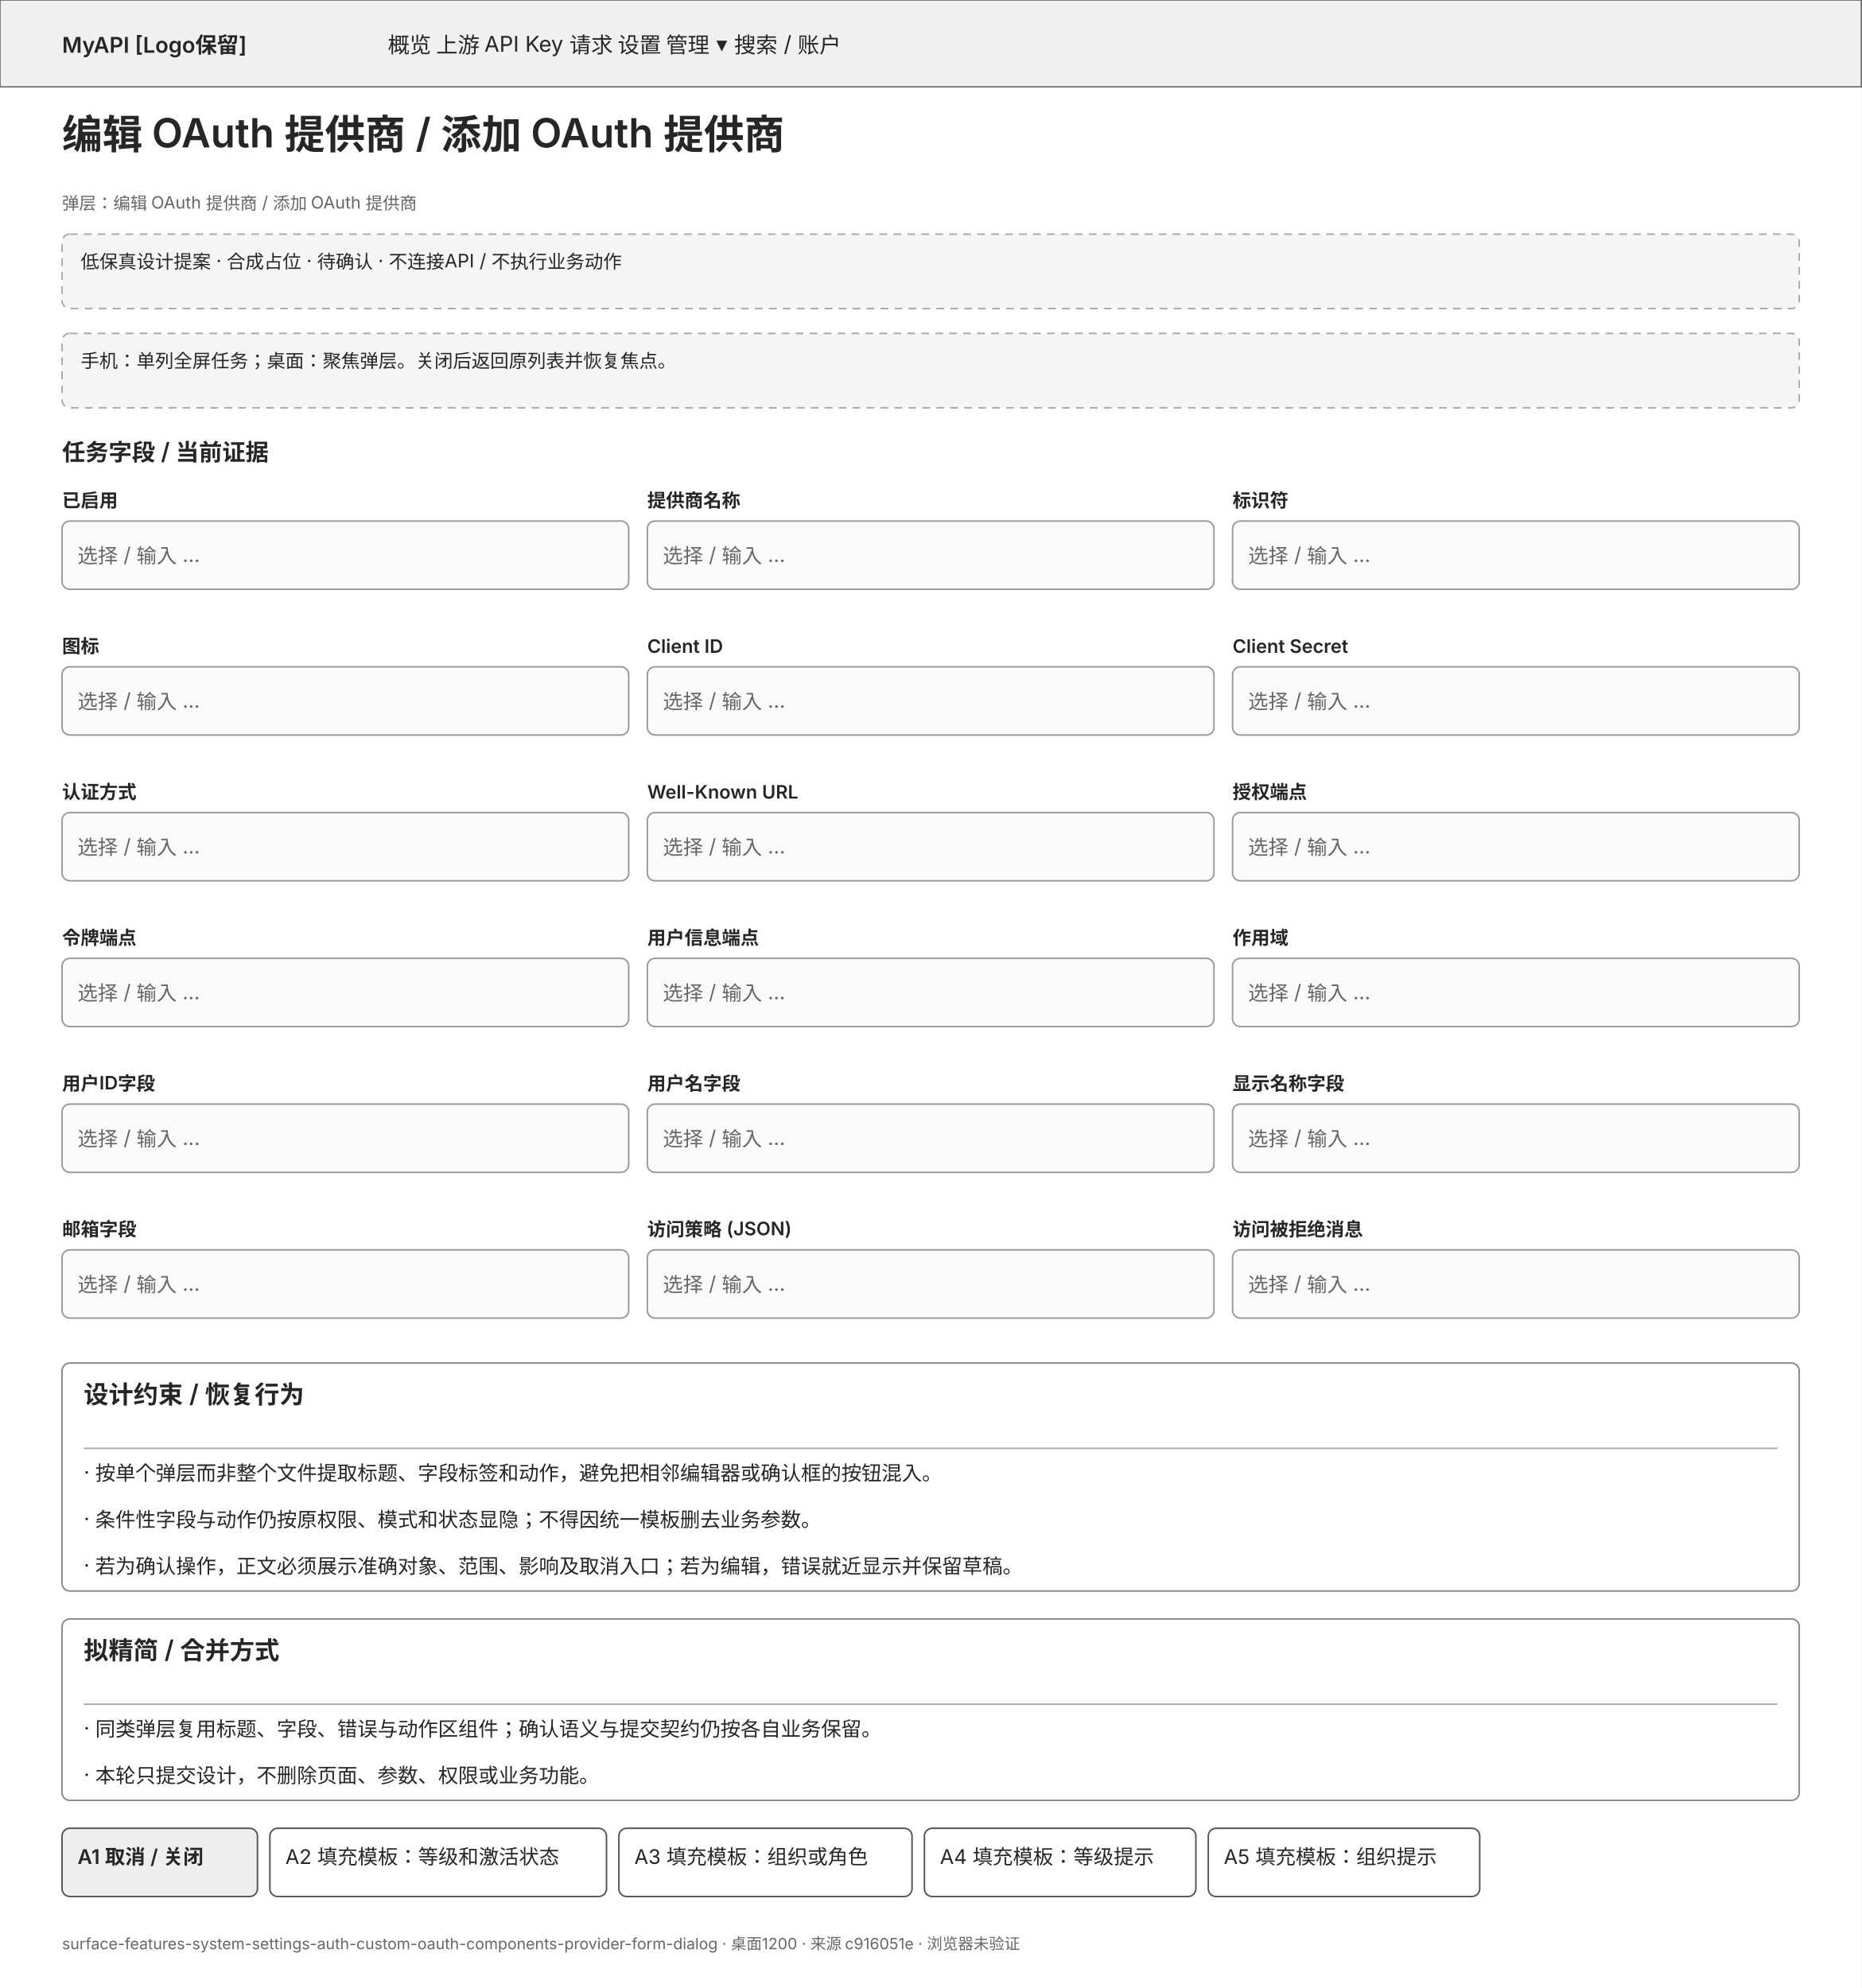
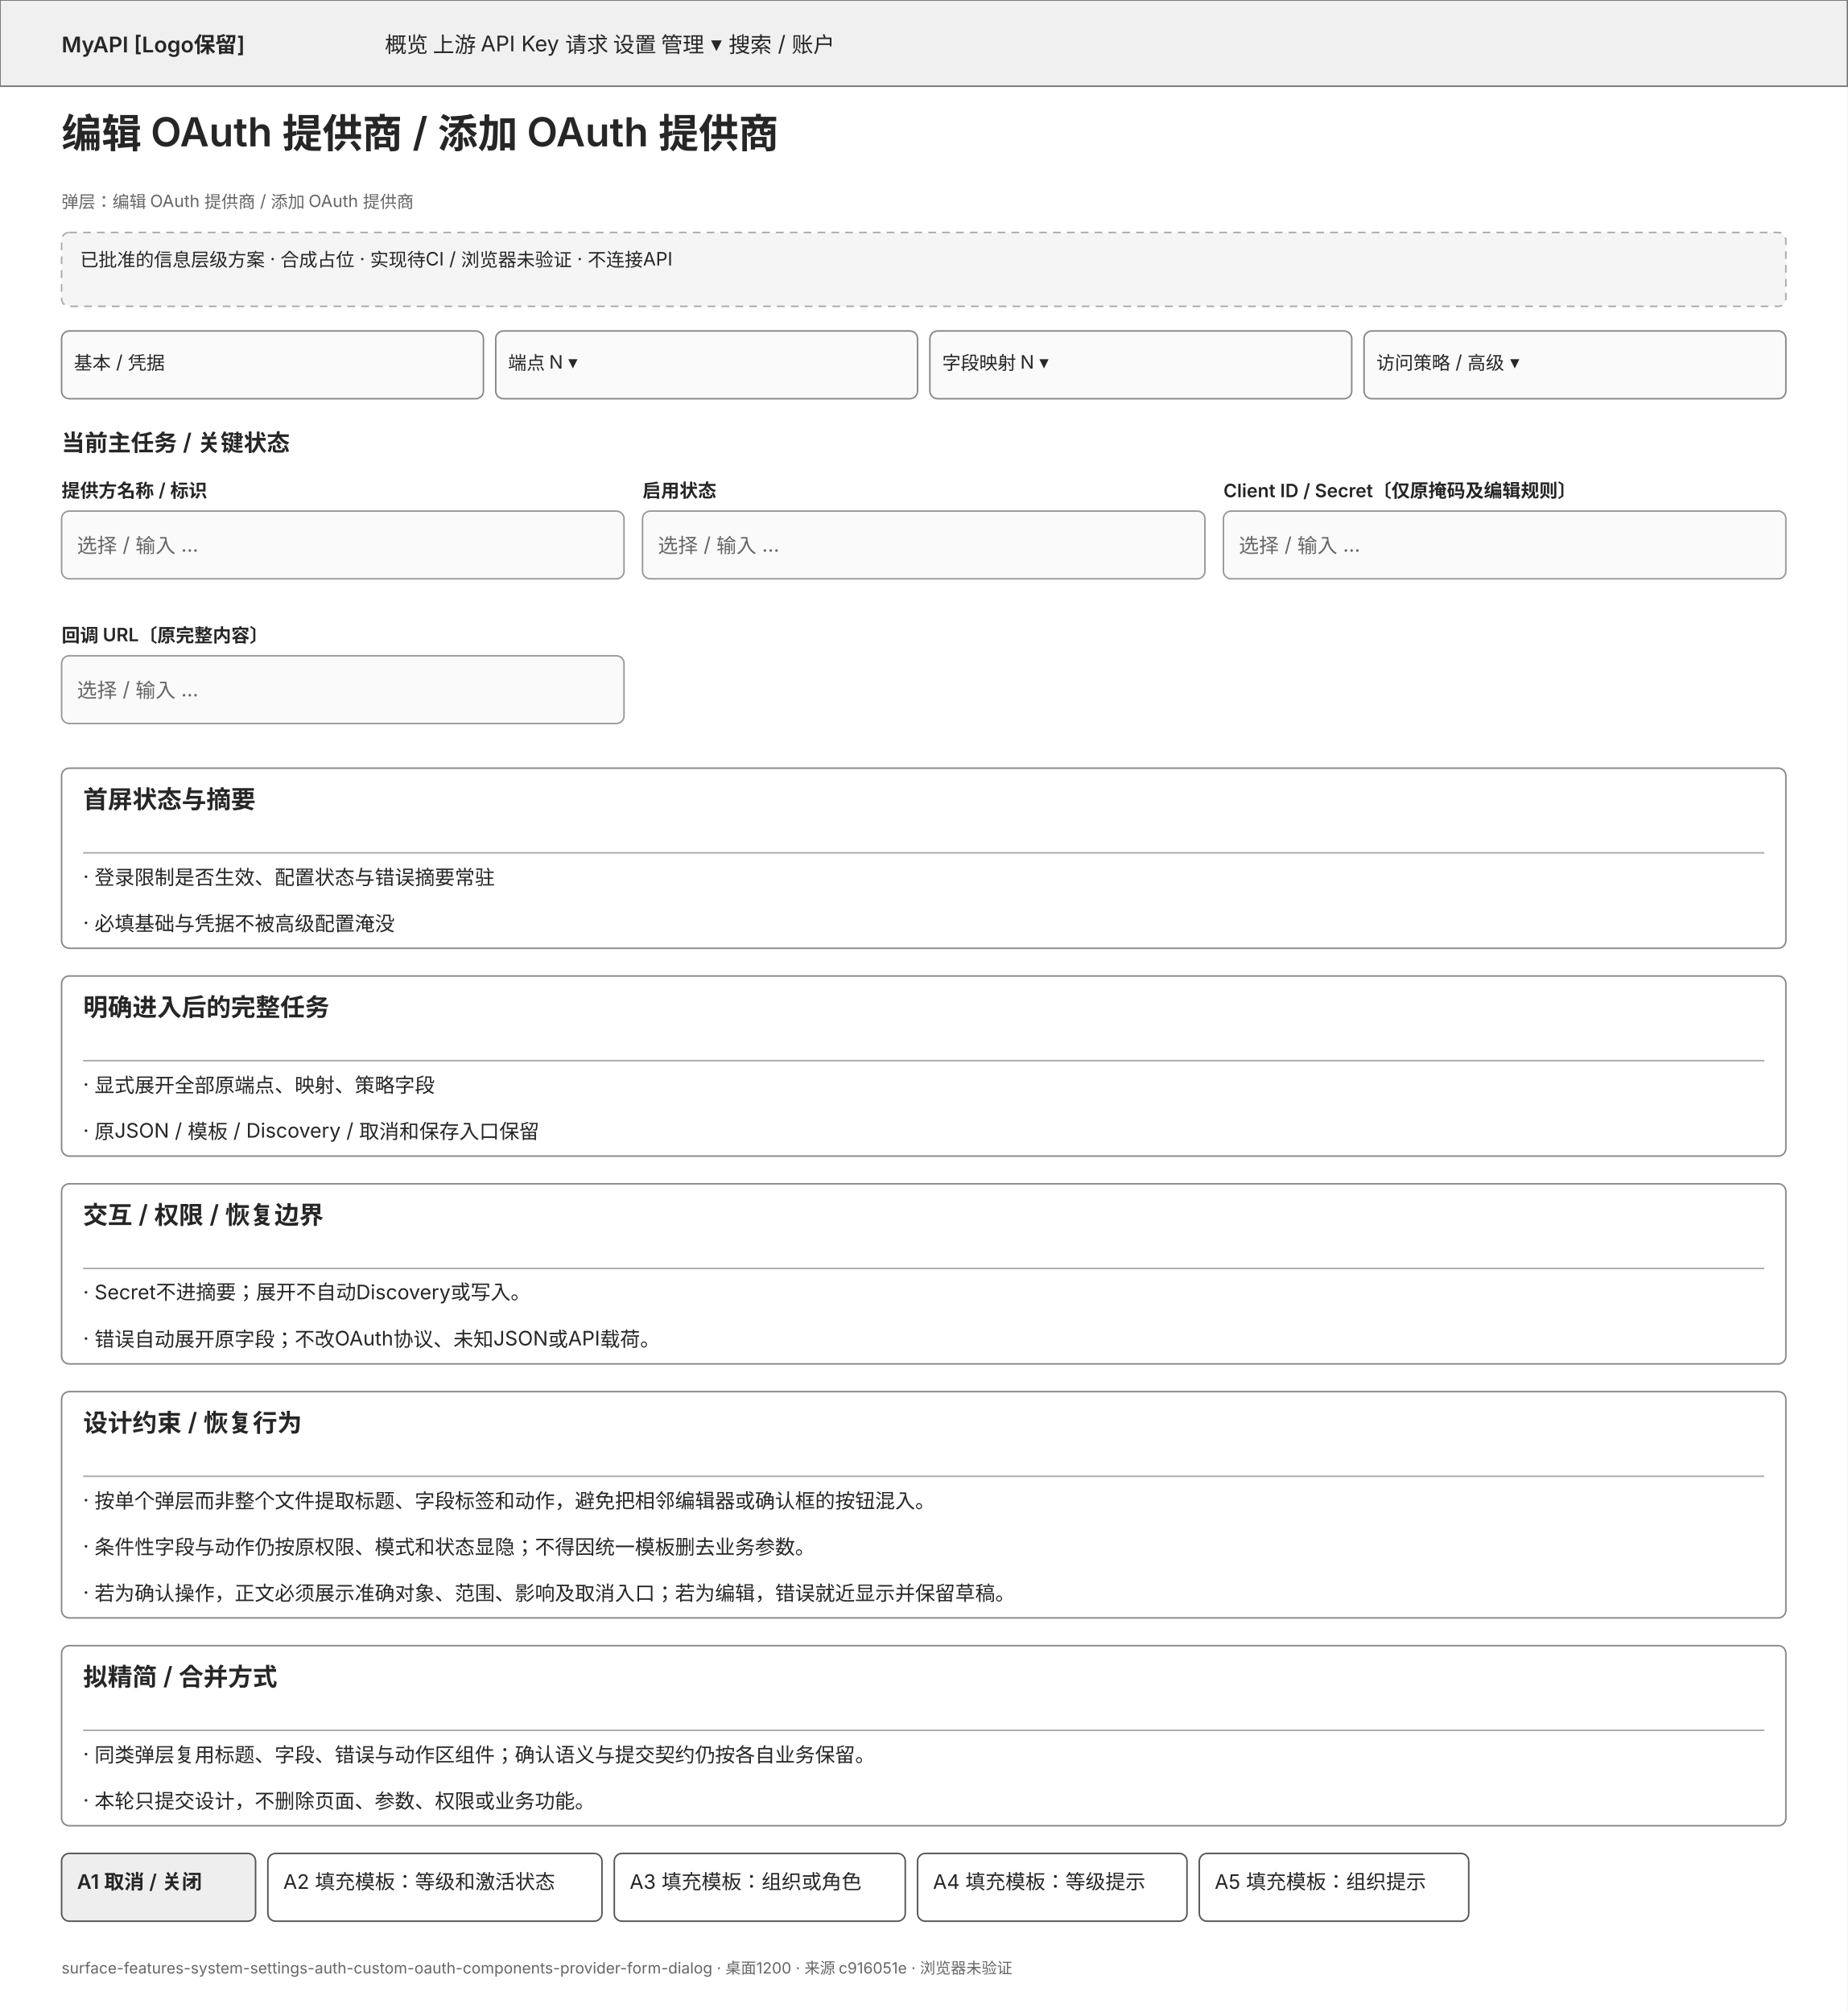
- <svg xmlns="http://www.w3.org/2000/svg" width="1200" height="1282" viewBox="0 0 1200 1282" role="img" aria-labelledby="title desc">
+ <svg xmlns="http://www.w3.org/2000/svg" width="1200" height="1307" viewBox="0 0 1200 1307" role="img" aria-labelledby="title desc">
  <rect width="100%" height="100%" fill="#ffffff" />
  <g font-family="system-ui, -apple-system, BlinkMacSystemFont, sans-serif">
    <rect x="0" y="0" width="1200" height="56" rx="0" fill="#f0f0f0" stroke="#777777" />
    <text x="40" y="34" font-size="14" font-weight="600" fill="#262626">MyAPI  [Logo保留]</text>
    <text x="250" y="34" font-size="14" font-weight="normal" fill="#262626">概览    上游    API Key    请求    设置    管理 ▾       搜索 / 账户</text>
    <text x="40" y="96" font-size="26" font-weight="600" fill="#262626">编辑 OAuth 提供商 / 添加 OAuth 提供商</text>
    <text x="40" y="135" font-size="11" font-weight="normal" fill="#666666">弹层：编辑 OAuth 提供商 / 添加 OAuth 提供商</text>
    <rect x="40" y="151" width="1120" height="48" rx="5" fill="#f5f5f5" stroke="#aaaaaa" stroke-dasharray="5 4" />
-     <text x="52" y="173" font-size="12" font-weight="normal" fill="#262626">低保真设计提案 · 合成占位 · 待确认 · 不连接API / 不执行业务动作</text>
-     <rect x="40" y="215" width="1120" height="48" rx="5" fill="#f5f5f5" stroke="#aaaaaa" stroke-dasharray="5 4" />
-     <text x="52" y="237" font-size="12" font-weight="normal" fill="#262626">手机：单列全屏任务；桌面：聚焦弹层。关闭后返回原列表并恢复焦点。</text>
-     <text x="40" y="297" font-size="15" font-weight="600" fill="#262626">任务字段 / 当前证据</text>
-     <text x="40.0" y="327" font-size="12" font-weight="600" fill="#262626">已启用</text>
-     <rect x="40.0" y="336" width="365.333" height="44" rx="5" fill="#fafafa" stroke="#999999" />
-     <text x="50.0" y="363" font-size="13" font-weight="normal" fill="#666666">选择 / 输入 …</text>
-     <text x="417.333" y="327" font-size="12" font-weight="600" fill="#262626">提供商名称</text>
-     <rect x="417.333" y="336" width="365.333" height="44" rx="5" fill="#fafafa" stroke="#999999" />
-     <text x="427.333" y="363" font-size="13" font-weight="normal" fill="#666666">选择 / 输入 …</text>
-     <text x="794.667" y="327" font-size="12" font-weight="600" fill="#262626">标识符</text>
-     <rect x="794.667" y="336" width="365.333" height="44" rx="5" fill="#fafafa" stroke="#999999" />
-     <text x="804.667" y="363" font-size="13" font-weight="normal" fill="#666666">选择 / 输入 …</text>
-     <text x="40.0" y="421" font-size="12" font-weight="600" fill="#262626">图标</text>
-     <rect x="40.0" y="430" width="365.333" height="44" rx="5" fill="#fafafa" stroke="#999999" />
-     <text x="50.0" y="457" font-size="13" font-weight="normal" fill="#666666">选择 / 输入 …</text>
-     <text x="417.333" y="421" font-size="12" font-weight="600" fill="#262626">Client ID</text>
-     <rect x="417.333" y="430" width="365.333" height="44" rx="5" fill="#fafafa" stroke="#999999" />
-     <text x="427.333" y="457" font-size="13" font-weight="normal" fill="#666666">选择 / 输入 …</text>
-     <text x="794.667" y="421" font-size="12" font-weight="600" fill="#262626">Client Secret</text>
-     <rect x="794.667" y="430" width="365.333" height="44" rx="5" fill="#fafafa" stroke="#999999" />
-     <text x="804.667" y="457" font-size="13" font-weight="normal" fill="#666666">选择 / 输入 …</text>
-     <text x="40.0" y="515" font-size="12" font-weight="600" fill="#262626">认证方式</text>
-     <rect x="40.0" y="524" width="365.333" height="44" rx="5" fill="#fafafa" stroke="#999999" />
-     <text x="50.0" y="551" font-size="13" font-weight="normal" fill="#666666">选择 / 输入 …</text>
-     <text x="417.333" y="515" font-size="12" font-weight="600" fill="#262626">Well-Known URL</text>
-     <rect x="417.333" y="524" width="365.333" height="44" rx="5" fill="#fafafa" stroke="#999999" />
-     <text x="427.333" y="551" font-size="13" font-weight="normal" fill="#666666">选择 / 输入 …</text>
-     <text x="794.667" y="515" font-size="12" font-weight="600" fill="#262626">授权端点</text>
-     <rect x="794.667" y="524" width="365.333" height="44" rx="5" fill="#fafafa" stroke="#999999" />
-     <text x="804.667" y="551" font-size="13" font-weight="normal" fill="#666666">选择 / 输入 …</text>
-     <text x="40.0" y="609" font-size="12" font-weight="600" fill="#262626">令牌端点</text>
-     <rect x="40.0" y="618" width="365.333" height="44" rx="5" fill="#fafafa" stroke="#999999" />
-     <text x="50.0" y="645" font-size="13" font-weight="normal" fill="#666666">选择 / 输入 …</text>
-     <text x="417.333" y="609" font-size="12" font-weight="600" fill="#262626">用户信息端点</text>
-     <rect x="417.333" y="618" width="365.333" height="44" rx="5" fill="#fafafa" stroke="#999999" />
-     <text x="427.333" y="645" font-size="13" font-weight="normal" fill="#666666">选择 / 输入 …</text>
-     <text x="794.667" y="609" font-size="12" font-weight="600" fill="#262626">作用域</text>
-     <rect x="794.667" y="618" width="365.333" height="44" rx="5" fill="#fafafa" stroke="#999999" />
-     <text x="804.667" y="645" font-size="13" font-weight="normal" fill="#666666">选择 / 输入 …</text>
-     <text x="40.0" y="703" font-size="12" font-weight="600" fill="#262626">用户ID字段</text>
-     <rect x="40.0" y="712" width="365.333" height="44" rx="5" fill="#fafafa" stroke="#999999" />
-     <text x="50.0" y="739" font-size="13" font-weight="normal" fill="#666666">选择 / 输入 …</text>
-     <text x="417.333" y="703" font-size="12" font-weight="600" fill="#262626">用户名字段</text>
-     <rect x="417.333" y="712" width="365.333" height="44" rx="5" fill="#fafafa" stroke="#999999" />
-     <text x="427.333" y="739" font-size="13" font-weight="normal" fill="#666666">选择 / 输入 …</text>
-     <text x="794.667" y="703" font-size="12" font-weight="600" fill="#262626">显示名称字段</text>
-     <rect x="794.667" y="712" width="365.333" height="44" rx="5" fill="#fafafa" stroke="#999999" />
-     <text x="804.667" y="739" font-size="13" font-weight="normal" fill="#666666">选择 / 输入 …</text>
-     <text x="40.0" y="797" font-size="12" font-weight="600" fill="#262626">邮箱字段</text>
-     <rect x="40.0" y="806" width="365.333" height="44" rx="5" fill="#fafafa" stroke="#999999" />
-     <text x="50.0" y="833" font-size="13" font-weight="normal" fill="#666666">选择 / 输入 …</text>
-     <text x="417.333" y="797" font-size="12" font-weight="600" fill="#262626">访问策略 (JSON)</text>
-     <rect x="417.333" y="806" width="365.333" height="44" rx="5" fill="#fafafa" stroke="#999999" />
-     <text x="427.333" y="833" font-size="13" font-weight="normal" fill="#666666">选择 / 输入 …</text>
-     <text x="794.667" y="797" font-size="12" font-weight="600" fill="#262626">访问被拒绝消息</text>
-     <rect x="794.667" y="806" width="365.333" height="44" rx="5" fill="#fafafa" stroke="#999999" />
-     <text x="804.667" y="833" font-size="13" font-weight="normal" fill="#666666">选择 / 输入 …</text>
-     <rect x="40" y="879" width="1120" height="147" rx="5" fill="#ffffff" stroke="#888888" />
-     <text x="54" y="905" font-size="16" font-weight="600" fill="#262626">设计约束 / 恢复行为</text>
-     <line x1="54" y1="934" x2="1146" y2="934" stroke="#aaaaaa" />
-     <text x="54" y="954" font-size="13" font-weight="normal" fill="#262626">· 按单个弹层而非整个文件提取标题、字段标签和动作，避免把相邻编辑器或确认框的按钮混入。</text>
-     <text x="54" y="984" font-size="13" font-weight="normal" fill="#262626">· 条件性字段与动作仍按原权限、模式和状态显隐；不得因统一模板删去业务参数。</text>
-     <text x="54" y="1014" font-size="13" font-weight="normal" fill="#262626">· 若为确认操作，正文必须展示准确对象、范围、影响及取消入口；若为编辑，错误就近显示并保留草稿。</text>
-     <rect x="40" y="1044" width="1120" height="117" rx="5" fill="#ffffff" stroke="#888888" />
-     <text x="54" y="1070" font-size="16" font-weight="600" fill="#262626">拟精简 / 合并方式</text>
-     <line x1="54" y1="1099" x2="1146" y2="1099" stroke="#aaaaaa" />
-     <text x="54" y="1119" font-size="13" font-weight="normal" fill="#262626">· 同类弹层复用标题、字段、错误与动作区组件；确认语义与提交契约仍按各自业务保留。</text>
-     <text x="54" y="1149" font-size="13" font-weight="normal" fill="#262626">· 本轮只提交设计，不删除页面、参数、权限或业务功能。</text>
-     <rect x="40" y="1179" width="126" height="44" rx="5" fill="#eeeeee" stroke="#555555" />
-     <text x="50" y="1202" font-size="13" font-weight="600" fill="#262626">A1 取消 / 关闭</text>
-     <rect x="174" y="1179" width="217" height="44" rx="5" fill="#ffffff" stroke="#555555" />
-     <text x="184" y="1202" font-size="13" font-weight="normal" fill="#262626">A2 填充模板：等级和激活状态</text>
-     <rect x="399" y="1179" width="189" height="44" rx="5" fill="#ffffff" stroke="#555555" />
-     <text x="409" y="1202" font-size="13" font-weight="normal" fill="#262626">A3 填充模板：组织或角色</text>
-     <rect x="596" y="1179" width="175" height="44" rx="5" fill="#ffffff" stroke="#555555" />
-     <text x="606" y="1202" font-size="13" font-weight="normal" fill="#262626">A4 填充模板：等级提示</text>
-     <rect x="779" y="1179" width="175" height="44" rx="5" fill="#ffffff" stroke="#555555" />
-     <text x="789" y="1202" font-size="13" font-weight="normal" fill="#262626">A5 填充模板：组织提示</text>
-     <text x="40" y="1257" font-size="10" font-weight="normal" fill="#666666">surface-features-system-settings-auth-custom-oauth-components-provider-form-dialog · 桌面1200 · 来源 c916051e · 浏览器未验证</text>
+     <text x="52" y="173" font-size="12" font-weight="normal" fill="#262626">已批准的信息层级方案 · 合成占位 · 实现待CI / 浏览器未验证 · 不连接API</text>
+     <rect x="40.0" y="215" width="274.0" height="44" rx="5" fill="#fafafa" stroke="#888888" />
+     <text x="48.0" y="240" font-size="12" font-weight="normal" fill="#262626">基本 / 凭据</text>
+     <rect x="322.0" y="215" width="274.0" height="44" rx="5" fill="#fafafa" stroke="#888888" />
+     <text x="330.0" y="240" font-size="12" font-weight="normal" fill="#262626">端点 N ▾</text>
+     <rect x="604.0" y="215" width="274.0" height="44" rx="5" fill="#fafafa" stroke="#888888" />
+     <text x="612.0" y="240" font-size="12" font-weight="normal" fill="#262626">字段映射 N ▾</text>
+     <rect x="886.0" y="215" width="274.0" height="44" rx="5" fill="#fafafa" stroke="#888888" />
+     <text x="894.0" y="240" font-size="12" font-weight="normal" fill="#262626">访问策略 / 高级 ▾</text>
+     <text x="40" y="293" font-size="15" font-weight="600" fill="#262626">当前主任务 / 关键状态</text>
+     <text x="40.0" y="323" font-size="12" font-weight="600" fill="#262626">提供方名称 / 标识</text>
+     <rect x="40.0" y="332" width="365.333" height="44" rx="5" fill="#fafafa" stroke="#999999" />
+     <text x="50.0" y="359" font-size="13" font-weight="normal" fill="#666666">选择 / 输入 …</text>
+     <text x="417.333" y="323" font-size="12" font-weight="600" fill="#262626">启用状态</text>
+     <rect x="417.333" y="332" width="365.333" height="44" rx="5" fill="#fafafa" stroke="#999999" />
+     <text x="427.333" y="359" font-size="13" font-weight="normal" fill="#666666">选择 / 输入 …</text>
+     <text x="794.667" y="323" font-size="12" font-weight="600" fill="#262626">Client ID / Secret〔仅原掩码及编辑规则〕</text>
+     <rect x="794.667" y="332" width="365.333" height="44" rx="5" fill="#fafafa" stroke="#999999" />
+     <text x="804.667" y="359" font-size="13" font-weight="normal" fill="#666666">选择 / 输入 …</text>
+     <text x="40.0" y="417" font-size="12" font-weight="600" fill="#262626">回调 URL〔原完整内容〕</text>
+     <rect x="40.0" y="426" width="365.333" height="44" rx="5" fill="#fafafa" stroke="#999999" />
+     <text x="50.0" y="453" font-size="13" font-weight="normal" fill="#666666">选择 / 输入 …</text>
+     <rect x="40" y="499" width="1120" height="117" rx="5" fill="#ffffff" stroke="#888888" />
+     <text x="54" y="525" font-size="16" font-weight="600" fill="#262626">首屏状态与摘要</text>
+     <line x1="54" y1="554" x2="1146" y2="554" stroke="#aaaaaa" />
+     <text x="54" y="574" font-size="13" font-weight="normal" fill="#262626">· 登录限制是否生效、配置状态与错误摘要常驻</text>
+     <text x="54" y="604" font-size="13" font-weight="normal" fill="#262626">· 必填基础与凭据不被高级配置淹没</text>
+     <rect x="40" y="634" width="1120" height="117" rx="5" fill="#ffffff" stroke="#888888" />
+     <text x="54" y="660" font-size="16" font-weight="600" fill="#262626">明确进入后的完整任务</text>
+     <line x1="54" y1="689" x2="1146" y2="689" stroke="#aaaaaa" />
+     <text x="54" y="709" font-size="13" font-weight="normal" fill="#262626">· 显式展开全部原端点、映射、策略字段</text>
+     <text x="54" y="739" font-size="13" font-weight="normal" fill="#262626">· 原JSON / 模板 / Discovery / 取消和保存入口保留</text>
+     <rect x="40" y="769" width="1120" height="117" rx="5" fill="#ffffff" stroke="#888888" />
+     <text x="54" y="795" font-size="16" font-weight="600" fill="#262626">交互 / 权限 / 恢复边界</text>
+     <line x1="54" y1="824" x2="1146" y2="824" stroke="#aaaaaa" />
+     <text x="54" y="844" font-size="13" font-weight="normal" fill="#262626">· Secret不进摘要；展开不自动Discovery或写入。</text>
+     <text x="54" y="874" font-size="13" font-weight="normal" fill="#262626">· 错误自动展开原字段；不改OAuth协议、未知JSON或API载荷。</text>
+     <rect x="40" y="904" width="1120" height="147" rx="5" fill="#ffffff" stroke="#888888" />
+     <text x="54" y="930" font-size="16" font-weight="600" fill="#262626">设计约束 / 恢复行为</text>
+     <line x1="54" y1="959" x2="1146" y2="959" stroke="#aaaaaa" />
+     <text x="54" y="979" font-size="13" font-weight="normal" fill="#262626">· 按单个弹层而非整个文件提取标题、字段标签和动作，避免把相邻编辑器或确认框的按钮混入。</text>
+     <text x="54" y="1009" font-size="13" font-weight="normal" fill="#262626">· 条件性字段与动作仍按原权限、模式和状态显隐；不得因统一模板删去业务参数。</text>
+     <text x="54" y="1039" font-size="13" font-weight="normal" fill="#262626">· 若为确认操作，正文必须展示准确对象、范围、影响及取消入口；若为编辑，错误就近显示并保留草稿。</text>
+     <rect x="40" y="1069" width="1120" height="117" rx="5" fill="#ffffff" stroke="#888888" />
+     <text x="54" y="1095" font-size="16" font-weight="600" fill="#262626">拟精简 / 合并方式</text>
+     <line x1="54" y1="1124" x2="1146" y2="1124" stroke="#aaaaaa" />
+     <text x="54" y="1144" font-size="13" font-weight="normal" fill="#262626">· 同类弹层复用标题、字段、错误与动作区组件；确认语义与提交契约仍按各自业务保留。</text>
+     <text x="54" y="1174" font-size="13" font-weight="normal" fill="#262626">· 本轮只提交设计，不删除页面、参数、权限或业务功能。</text>
+     <rect x="40" y="1204" width="126" height="44" rx="5" fill="#eeeeee" stroke="#555555" />
+     <text x="50" y="1227" font-size="13" font-weight="600" fill="#262626">A1 取消 / 关闭</text>
+     <rect x="174" y="1204" width="217" height="44" rx="5" fill="#ffffff" stroke="#555555" />
+     <text x="184" y="1227" font-size="13" font-weight="normal" fill="#262626">A2 填充模板：等级和激活状态</text>
+     <rect x="399" y="1204" width="189" height="44" rx="5" fill="#ffffff" stroke="#555555" />
+     <text x="409" y="1227" font-size="13" font-weight="normal" fill="#262626">A3 填充模板：组织或角色</text>
+     <rect x="596" y="1204" width="175" height="44" rx="5" fill="#ffffff" stroke="#555555" />
+     <text x="606" y="1227" font-size="13" font-weight="normal" fill="#262626">A4 填充模板：等级提示</text>
+     <rect x="779" y="1204" width="175" height="44" rx="5" fill="#ffffff" stroke="#555555" />
+     <text x="789" y="1227" font-size="13" font-weight="normal" fill="#262626">A5 填充模板：组织提示</text>
+     <text x="40" y="1282" font-size="10" font-weight="normal" fill="#666666">surface-features-system-settings-auth-custom-oauth-components-provider-form-dialog · 桌面1200 · 来源 c916051e · 浏览器未验证</text>
  </g>
</svg>
